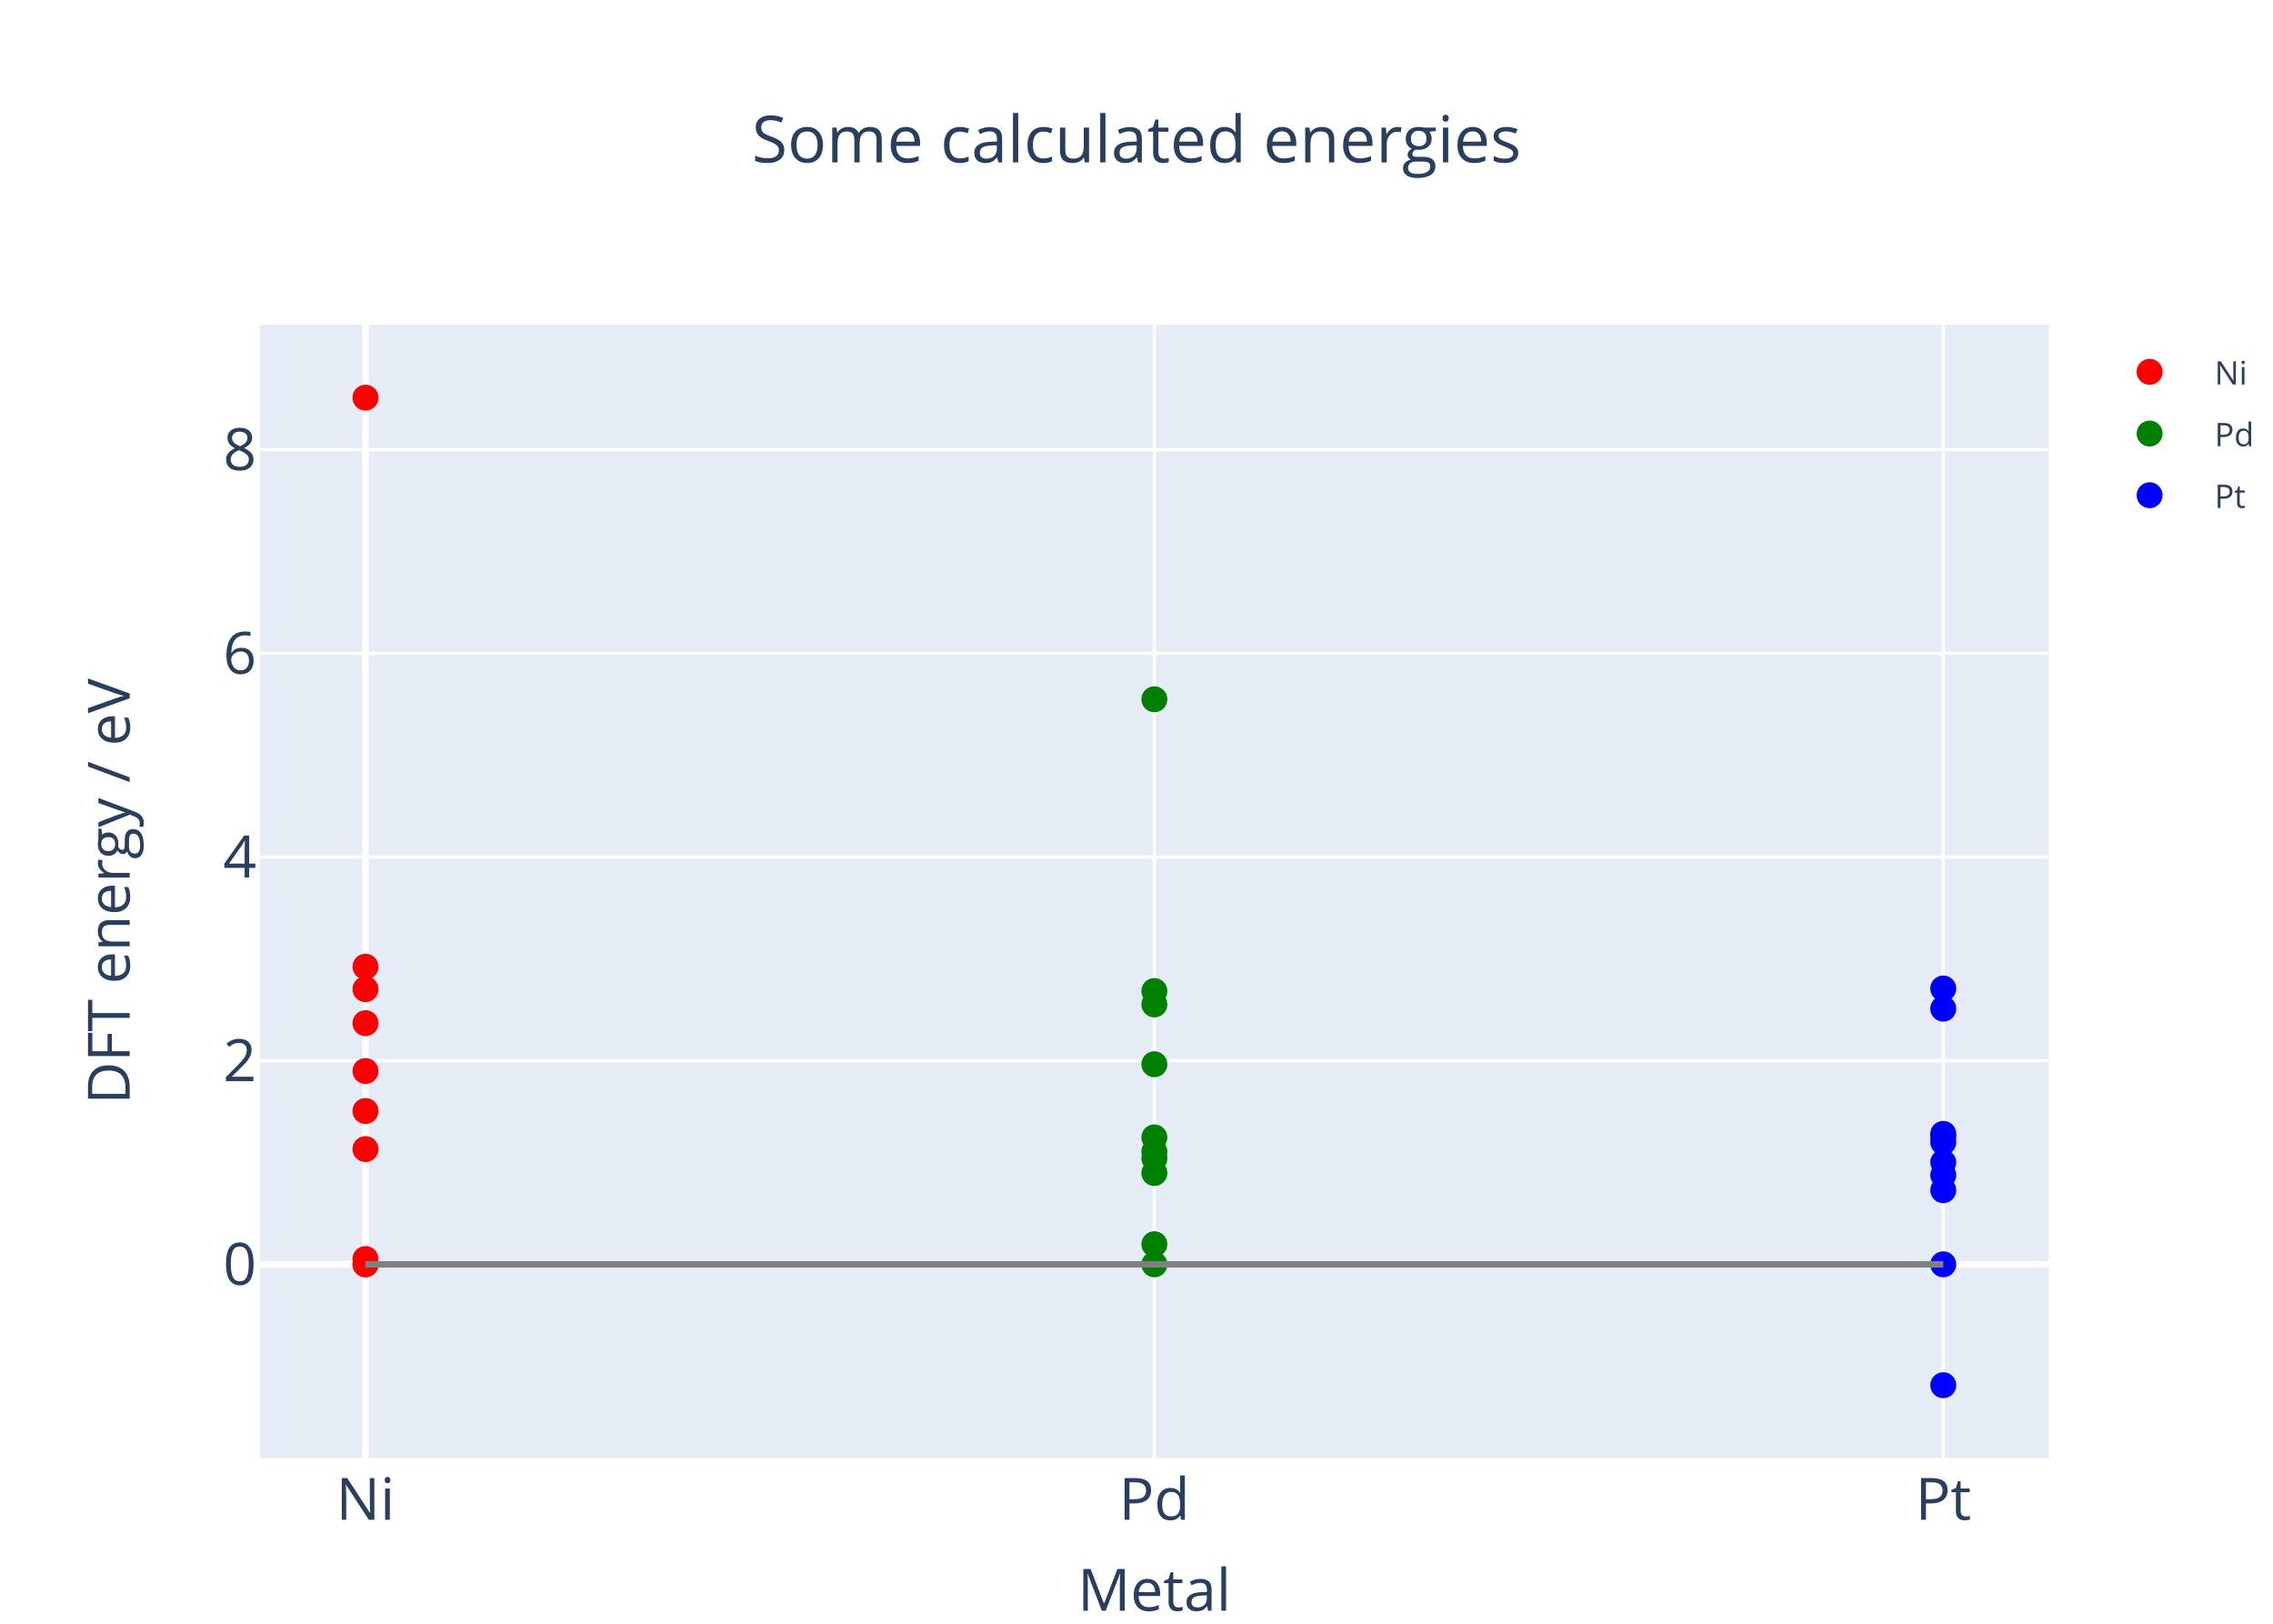
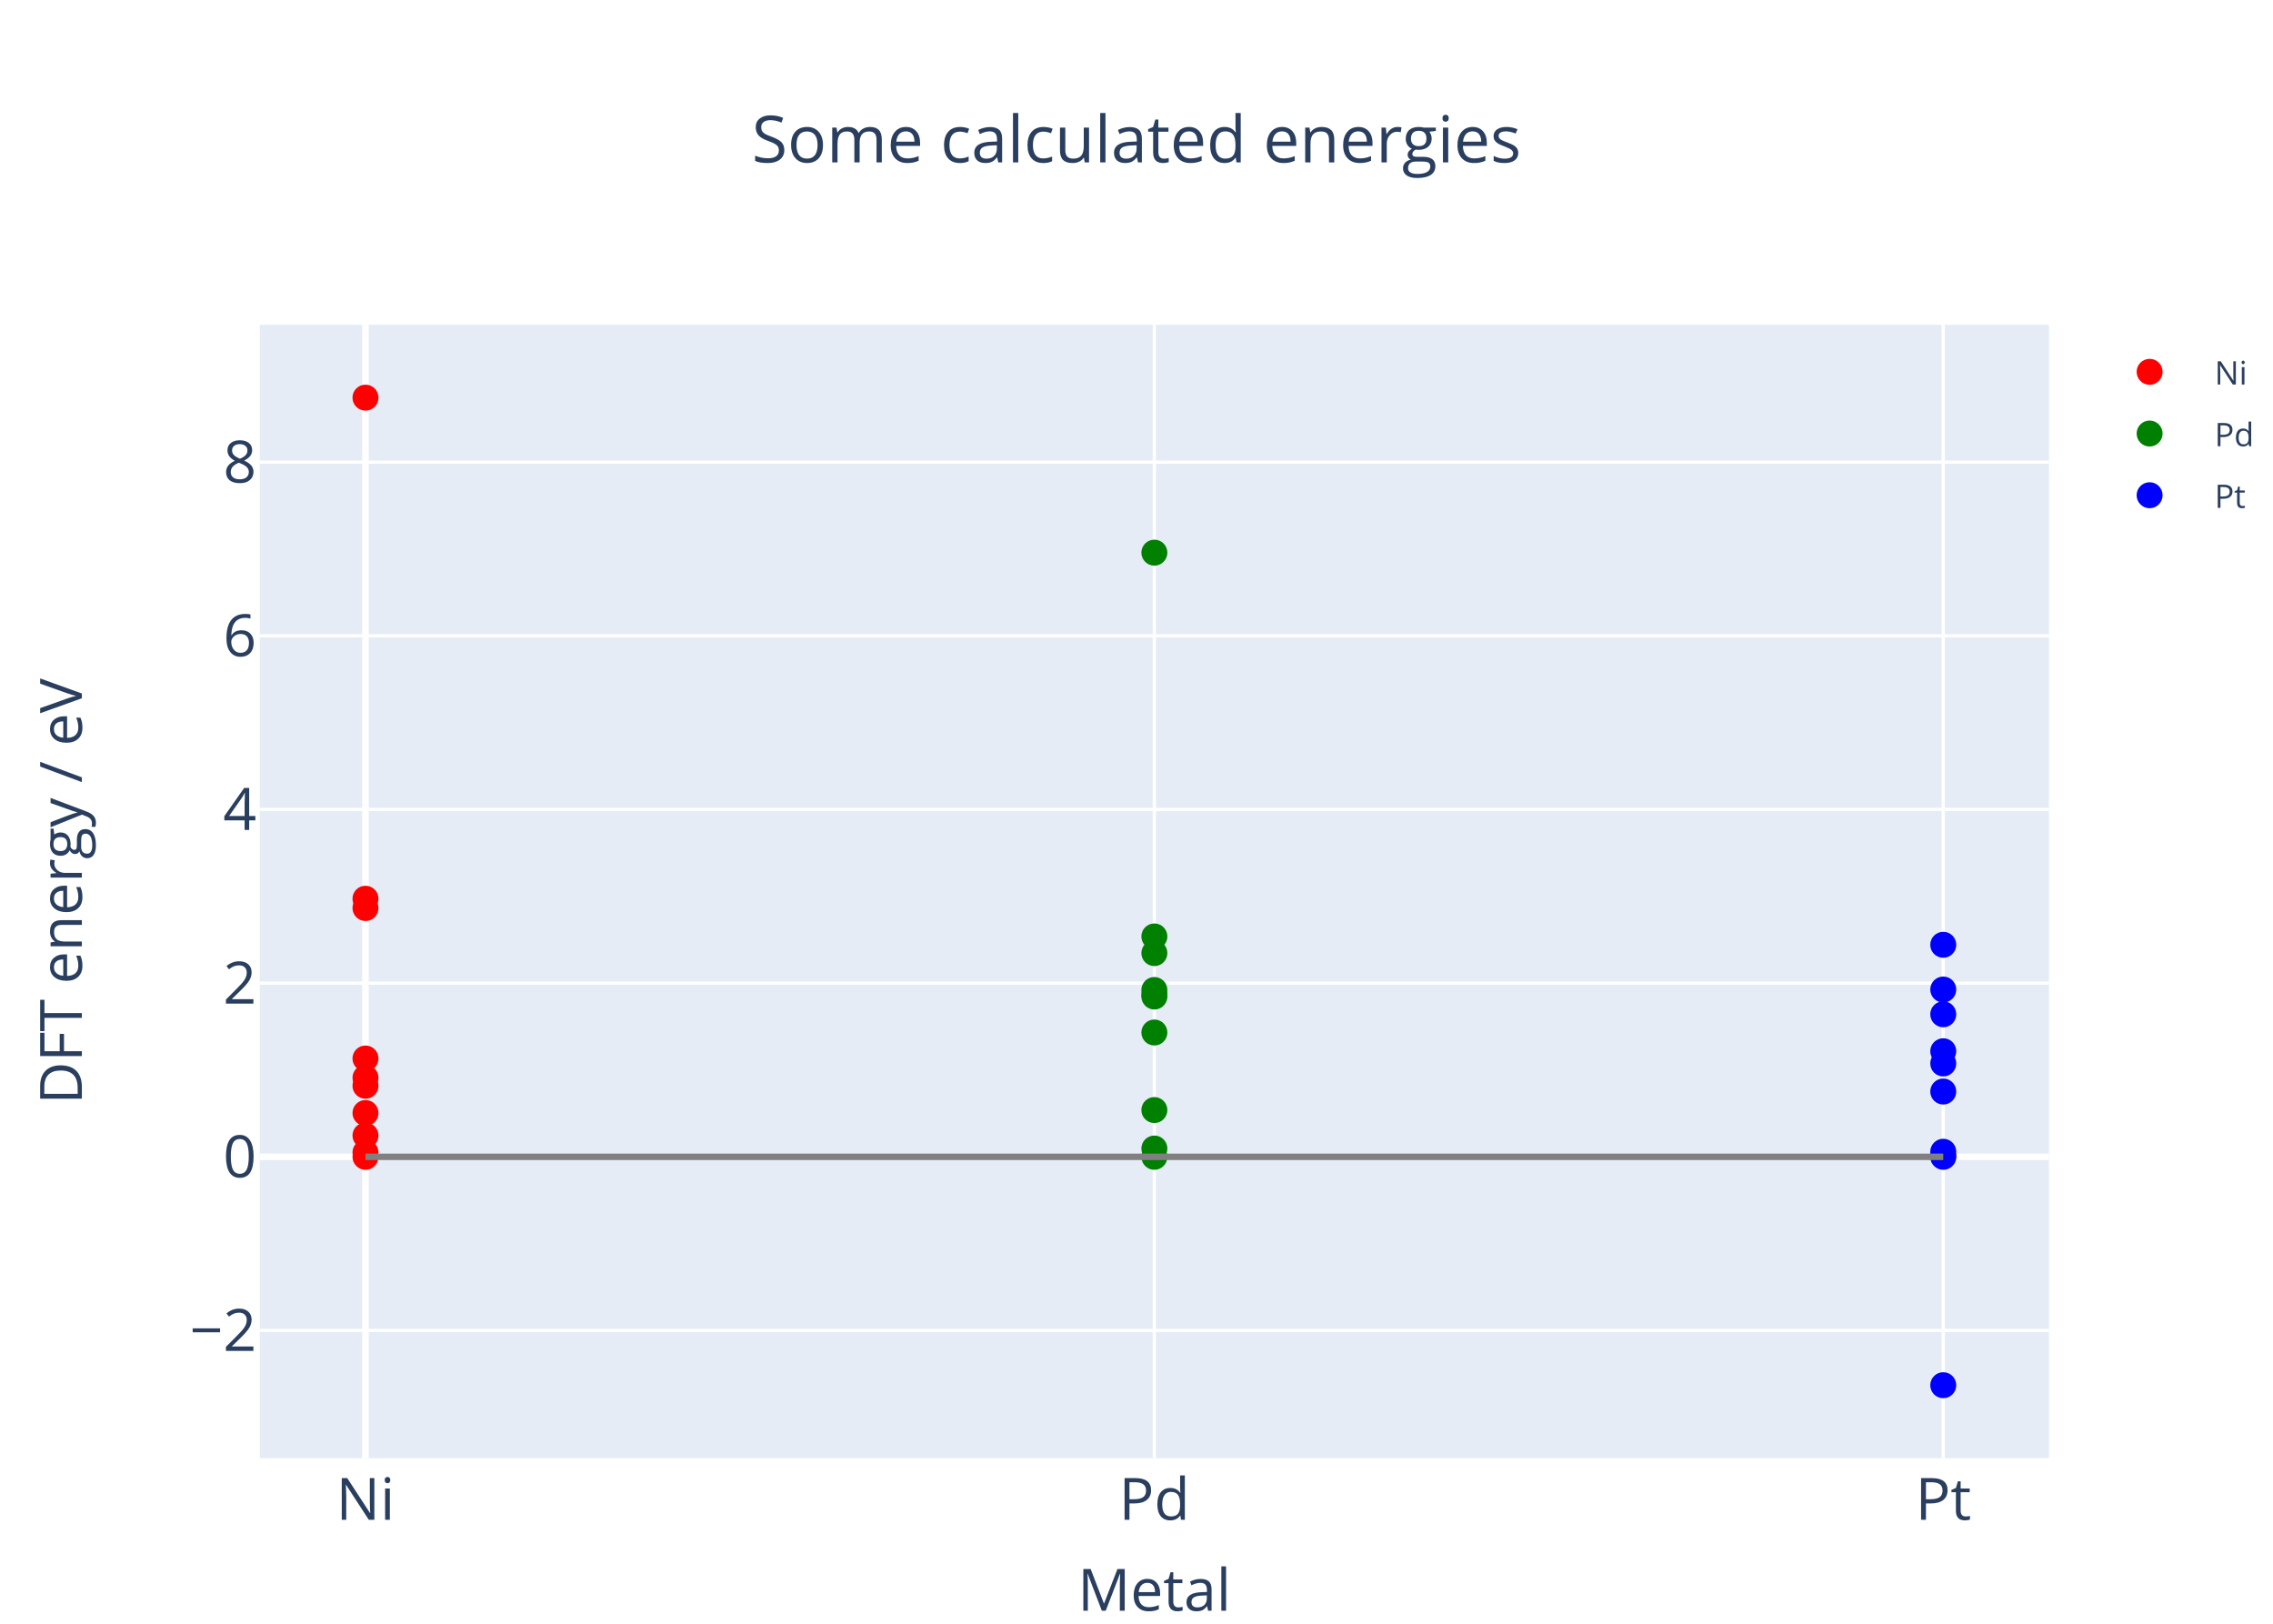
<svg xmlns="http://www.w3.org/2000/svg" class="main-svg" width="700" height="500" style="" viewBox="0 0 700 500">
  <rect x="0" y="0" width="700" height="500" style="fill: rgb(255, 255, 255); fill-opacity: 1;" />
-   <defs id="defs-9701e7">
+   <defs id="defs-3543e3">
    <g class="clips">
-       <clipPath id="clip9701e7xyplot" class="plotclip">
+       <clipPath id="clip3543e3xyplot" class="plotclip">
        <rect width="551" height="349" />
      </clipPath>
-       <clipPath class="axesclip" id="clip9701e7x">
+       <clipPath class="axesclip" id="clip3543e3x">
        <rect x="80" y="0" width="551" height="500" />
      </clipPath>
-       <clipPath class="axesclip" id="clip9701e7y">
+       <clipPath class="axesclip" id="clip3543e3y">
        <rect x="0" y="100" width="700" height="349" />
      </clipPath>
-       <clipPath class="axesclip" id="clip9701e7xy">
+       <clipPath class="axesclip" id="clip3543e3xy">
        <rect x="80" y="100" width="551" height="349" />
      </clipPath>
    </g>
    <g class="gradients" />
  </defs>
  <g class="bglayer">
    <rect class="bg" x="80" y="100" width="551" height="349" style="fill: rgb(229, 236, 246); fill-opacity: 1; stroke-width: 0;" />
  </g>
  <g class="layer-below">
    <g class="imagelayer" />
    <g class="shapelayer" />
  </g>
  <g class="cartesianlayer">
    <g class="subplot xy">
      <g class="layer-subplot">
        <g class="shapelayer" />
        <g class="imagelayer" />
      </g>
      <g class="gridlayer">
        <g class="x">
          <path class="xgrid crisp" transform="translate(355.5,0)" d="M0,100v349" style="stroke: rgb(255, 255, 255); stroke-opacity: 1; stroke-width: 1px;" />
          <path class="xgrid crisp" transform="translate(598.45,0)" d="M0,100v349" style="stroke: rgb(255, 255, 255); stroke-opacity: 1; stroke-width: 1px;" />
        </g>
        <g class="y">
-           <path class="ygrid crisp" transform="translate(0,326.61)" d="M80,0h551" style="stroke: rgb(255, 255, 255); stroke-opacity: 1; stroke-width: 1px;" />
-           <path class="ygrid crisp" transform="translate(0,263.9)" d="M80,0h551" style="stroke: rgb(255, 255, 255); stroke-opacity: 1; stroke-width: 1px;" />
-           <path class="ygrid crisp" transform="translate(0,201.18)" d="M80,0h551" style="stroke: rgb(255, 255, 255); stroke-opacity: 1; stroke-width: 1px;" />
-           <path class="ygrid crisp" transform="translate(0,138.46)" d="M80,0h551" style="stroke: rgb(255, 255, 255); stroke-opacity: 1; stroke-width: 1px;" />
+           <path class="ygrid crisp" transform="translate(0,409.69)" d="M80,0h551" style="stroke: rgb(255, 255, 255); stroke-opacity: 1; stroke-width: 1px;" />
+           <path class="ygrid crisp" transform="translate(0,302.74)" d="M80,0h551" style="stroke: rgb(255, 255, 255); stroke-opacity: 1; stroke-width: 1px;" />
+           <path class="ygrid crisp" transform="translate(0,249.26)" d="M80,0h551" style="stroke: rgb(255, 255, 255); stroke-opacity: 1; stroke-width: 1px;" />
+           <path class="ygrid crisp" transform="translate(0,195.78)" d="M80,0h551" style="stroke: rgb(255, 255, 255); stroke-opacity: 1; stroke-width: 1px;" />
+           <path class="ygrid crisp" transform="translate(0,142.31)" d="M80,0h551" style="stroke: rgb(255, 255, 255); stroke-opacity: 1; stroke-width: 1px;" />
        </g>
      </g>
      <g class="zerolinelayer">
        <path class="xzl zl crisp" transform="translate(112.55,0)" d="M0,100v349" style="stroke: rgb(255, 255, 255); stroke-opacity: 1; stroke-width: 2px;" />
-         <path class="yzl zl crisp" transform="translate(0,389.33)" d="M80,0h551" style="stroke: rgb(255, 255, 255); stroke-opacity: 1; stroke-width: 2px;" />
+         <path class="yzl zl crisp" transform="translate(0,356.22)" d="M80,0h551" style="stroke: rgb(255, 255, 255); stroke-opacity: 1; stroke-width: 2px;" />
      </g>
      <path class="xlines-below" />
      <path class="ylines-below" />
      <g class="overlines-below" />
      <g class="xaxislayer-below" />
      <g class="yaxislayer-below" />
      <g class="overaxes-below" />
-       <g class="plot" transform="translate(80,100)" clip-path="url('#clip9701e7xyplot')">
+       <g class="plot" transform="translate(80,100)" clip-path="url('#clip3543e3xyplot')">
        <g class="scatterlayer mlayer">
-           <g class="trace scatter trace2d15cb" style="stroke-miterlimit: 2; opacity: 1;">
+           <g class="trace scatter tracea2e246" style="stroke-miterlimit: 2; opacity: 1;">
            <g class="fills" />
            <g class="errorbars" />
            <g class="lines" />
            <g class="points">
-               <path class="point" transform="translate(32.55,289.33)" d="M4,0A4,4 0 1,1 0,-4A4,4 0 0,1 4,0Z" style="opacity: 1; stroke-width: 0px; fill: rgb(255, 0, 0); fill-opacity: 1;" />
-               <path class="point" transform="translate(32.55,204.6)" d="M4,0A4,4 0 1,1 0,-4A4,4 0 0,1 4,0Z" style="opacity: 1; stroke-width: 0px; fill: rgb(255, 0, 0); fill-opacity: 1;" />
-               <path class="point" transform="translate(32.55,289.28)" d="M4,0A4,4 0 1,1 0,-4A4,4 0 0,1 4,0Z" style="opacity: 1; stroke-width: 0px; fill: rgb(255, 0, 0); fill-opacity: 1;" />
-               <path class="point" transform="translate(32.55,242.12)" d="M4,0A4,4 0 1,1 0,-4A4,4 0 0,1 4,0Z" style="opacity: 1; stroke-width: 0px; fill: rgb(255, 0, 0); fill-opacity: 1;" />
-               <path class="point" transform="translate(32.55,215.06)" d="M4,0A4,4 0 1,1 0,-4A4,4 0 0,1 4,0Z" style="opacity: 1; stroke-width: 0px; fill: rgb(255, 0, 0); fill-opacity: 1;" />
-               <path class="point" transform="translate(32.55,197.68)" d="M4,0A4,4 0 1,1 0,-4A4,4 0 0,1 4,0Z" style="opacity: 1; stroke-width: 0px; fill: rgb(255, 0, 0); fill-opacity: 1;" />
-               <path class="point" transform="translate(32.55,287.69)" d="M4,0A4,4 0 1,1 0,-4A4,4 0 0,1 4,0Z" style="opacity: 1; stroke-width: 0px; fill: rgb(255, 0, 0); fill-opacity: 1;" />
-               <path class="point" transform="translate(32.55,229.8)" d="M4,0A4,4 0 1,1 0,-4A4,4 0 0,1 4,0Z" style="opacity: 1; stroke-width: 0px; fill: rgb(255, 0, 0); fill-opacity: 1;" />
-               <path class="point" transform="translate(32.55,253.84)" d="M4,0A4,4 0 1,1 0,-4A4,4 0 0,1 4,0Z" style="opacity: 1; stroke-width: 0px; fill: rgb(255, 0, 0); fill-opacity: 1;" />
+               <path class="point" transform="translate(32.55,256.22)" d="M4,0A4,4 0 1,1 0,-4A4,4 0 0,1 4,0Z" style="opacity: 1; stroke-width: 0px; fill: rgb(255, 0, 0); fill-opacity: 1;" />
+               <path class="point" transform="translate(32.55,249.67)" d="M4,0A4,4 0 1,1 0,-4A4,4 0 0,1 4,0Z" style="opacity: 1; stroke-width: 0px; fill: rgb(255, 0, 0); fill-opacity: 1;" />
+               <path class="point" transform="translate(32.55,176.75)" d="M4,0A4,4 0 1,1 0,-4A4,4 0 0,1 4,0Z" style="opacity: 1; stroke-width: 0px; fill: rgb(255, 0, 0); fill-opacity: 1;" />
+               <path class="point" transform="translate(32.55,234.34)" d="M4,0A4,4 0 1,1 0,-4A4,4 0 0,1 4,0Z" style="opacity: 1; stroke-width: 0px; fill: rgb(255, 0, 0); fill-opacity: 1;" />
+               <path class="point" transform="translate(32.55,242.73)" d="M4,0A4,4 0 1,1 0,-4A4,4 0 0,1 4,0Z" style="opacity: 1; stroke-width: 0px; fill: rgb(255, 0, 0); fill-opacity: 1;" />
+               <path class="point" transform="translate(32.55,254.88)" d="M4,0A4,4 0 1,1 0,-4A4,4 0 0,1 4,0Z" style="opacity: 1; stroke-width: 0px; fill: rgb(255, 0, 0); fill-opacity: 1;" />
+               <path class="point" transform="translate(32.55,179.61)" d="M4,0A4,4 0 1,1 0,-4A4,4 0 0,1 4,0Z" style="opacity: 1; stroke-width: 0px; fill: rgb(255, 0, 0); fill-opacity: 1;" />
+               <path class="point" transform="translate(32.55,231.89)" d="M4,0A4,4 0 1,1 0,-4A4,4 0 0,1 4,0Z" style="opacity: 1; stroke-width: 0px; fill: rgb(255, 0, 0); fill-opacity: 1;" />
+               <path class="point" transform="translate(32.55,225.95)" d="M4,0A4,4 0 1,1 0,-4A4,4 0 0,1 4,0Z" style="opacity: 1; stroke-width: 0px; fill: rgb(255, 0, 0); fill-opacity: 1;" />
              <path class="point" transform="translate(32.55,22.45)" d="M4,0A4,4 0 1,1 0,-4A4,4 0 0,1 4,0Z" style="opacity: 1; stroke-width: 0px; fill: rgb(255, 0, 0); fill-opacity: 1;" />
            </g>
            <g class="text" />
          </g>
-           <g class="trace scatter trace6eda08" style="stroke-miterlimit: 2; opacity: 1;">
+           <g class="trace scatter trace34566a" style="stroke-miterlimit: 2; opacity: 1;">
            <g class="fills" />
            <g class="errorbars" />
            <g class="lines" />
            <g class="points">
-               <path class="point" transform="translate(275.5,289.33)" d="M4,0A4,4 0 1,1 0,-4A4,4 0 0,1 4,0Z" style="opacity: 1; stroke-width: 0px; fill: rgb(0, 128, 0); fill-opacity: 1;" />
-               <path class="point" transform="translate(275.5,209.29)" d="M4,0A4,4 0 1,1 0,-4A4,4 0 0,1 4,0Z" style="opacity: 1; stroke-width: 0px; fill: rgb(0, 128, 0); fill-opacity: 1;" />
-               <path class="point" transform="translate(275.5,261.21)" d="M4,0A4,4 0 1,1 0,-4A4,4 0 0,1 4,0Z" style="opacity: 1; stroke-width: 0px; fill: rgb(0, 128, 0); fill-opacity: 1;" />
-               <path class="point" transform="translate(275.5,205.17)" d="M4,0A4,4 0 1,1 0,-4A4,4 0 0,1 4,0Z" style="opacity: 1; stroke-width: 0px; fill: rgb(0, 128, 0); fill-opacity: 1;" />
-               <path class="point" transform="translate(275.5,250.24)" d="M4,0A4,4 0 1,1 0,-4A4,4 0 0,1 4,0Z" style="opacity: 1; stroke-width: 0px; fill: rgb(0, 128, 0); fill-opacity: 1;" />
-               <path class="point" transform="translate(275.5,254.64)" d="M4,0A4,4 0 1,1 0,-4A4,4 0 0,1 4,0Z" style="opacity: 1; stroke-width: 0px; fill: rgb(0, 128, 0); fill-opacity: 1;" />
-               <path class="point" transform="translate(275.5,256.69)" d="M4,0A4,4 0 1,1 0,-4A4,4 0 0,1 4,0Z" style="opacity: 1; stroke-width: 0px; fill: rgb(0, 128, 0); fill-opacity: 1;" />
-               <path class="point" transform="translate(275.5,283.14)" d="M4,0A4,4 0 1,1 0,-4A4,4 0 0,1 4,0Z" style="opacity: 1; stroke-width: 0px; fill: rgb(0, 128, 0); fill-opacity: 1;" />
-               <path class="point" transform="translate(275.5,227.72)" d="M4,0A4,4 0 1,1 0,-4A4,4 0 0,1 4,0Z" style="opacity: 1; stroke-width: 0px; fill: rgb(0, 128, 0); fill-opacity: 1;" />
-               <path class="point" transform="translate(275.5,115.33)" d="M4,0A4,4 0 1,1 0,-4A4,4 0 0,1 4,0Z" style="opacity: 1; stroke-width: 0px; fill: rgb(0, 128, 0); fill-opacity: 1;" />
-             </g>
-             <g class="text" />
-           </g>
-           <g class="trace scatter trace1534a7" style="stroke-miterlimit: 2; opacity: 1;">
+               <path class="point" transform="translate(275.5,256.22)" d="M4,0A4,4 0 1,1 0,-4A4,4 0 0,1 4,0Z" style="opacity: 1; stroke-width: 0px; fill: rgb(0, 128, 0); fill-opacity: 1;" />
+               <path class="point" transform="translate(275.5,193.49)" d="M4,0A4,4 0 1,1 0,-4A4,4 0 0,1 4,0Z" style="opacity: 1; stroke-width: 0px; fill: rgb(0, 128, 0); fill-opacity: 1;" />
+               <path class="point" transform="translate(275.5,253.67)" d="M4,0A4,4 0 1,1 0,-4A4,4 0 0,1 4,0Z" style="opacity: 1; stroke-width: 0px; fill: rgb(0, 128, 0); fill-opacity: 1;" />
+               <path class="point" transform="translate(275.5,206.27)" d="M4,0A4,4 0 1,1 0,-4A4,4 0 0,1 4,0Z" style="opacity: 1; stroke-width: 0px; fill: rgb(0, 128, 0); fill-opacity: 1;" />
+               <path class="point" transform="translate(275.5,204.85)" d="M4,0A4,4 0 1,1 0,-4A4,4 0 0,1 4,0Z" style="opacity: 1; stroke-width: 0px; fill: rgb(0, 128, 0); fill-opacity: 1;" />
+               <path class="point" transform="translate(275.5,241.82)" d="M4,0A4,4 0 1,1 0,-4A4,4 0 0,1 4,0Z" style="opacity: 1; stroke-width: 0px; fill: rgb(0, 128, 0); fill-opacity: 1;" />
+               <path class="point" transform="translate(275.5,188.36)" d="M4,0A4,4 0 1,1 0,-4A4,4 0 0,1 4,0Z" style="opacity: 1; stroke-width: 0px; fill: rgb(0, 128, 0); fill-opacity: 1;" />
+               <path class="point" transform="translate(275.5,217.94)" d="M4,0A4,4 0 1,1 0,-4A4,4 0 0,1 4,0Z" style="opacity: 1; stroke-width: 0px; fill: rgb(0, 128, 0); fill-opacity: 1;" />
+               <path class="point" transform="translate(275.5,206.86)" d="M4,0A4,4 0 1,1 0,-4A4,4 0 0,1 4,0Z" style="opacity: 1; stroke-width: 0px; fill: rgb(0, 128, 0); fill-opacity: 1;" />
+               <path class="point" transform="translate(275.5,70.18)" d="M4,0A4,4 0 1,1 0,-4A4,4 0 0,1 4,0Z" style="opacity: 1; stroke-width: 0px; fill: rgb(0, 128, 0); fill-opacity: 1;" />
+             </g>
+             <g class="text" />
+           </g>
+           <g class="trace scatter trace9a7716" style="stroke-miterlimit: 2; opacity: 1;">
            <g class="fills" />
            <g class="errorbars" />
            <g class="lines" />
            <g class="points">
-               <path class="point" transform="translate(518.45,289.33)" d="M4,0A4,4 0 1,1 0,-4A4,4 0 0,1 4,0Z" style="opacity: 1; stroke-width: 0px; fill: rgb(0, 0, 255); fill-opacity: 1;" />
-               <path class="point" transform="translate(518.45,249.15)" d="M4,0A4,4 0 1,1 0,-4A4,4 0 0,1 4,0Z" style="opacity: 1; stroke-width: 0px; fill: rgb(0, 0, 255); fill-opacity: 1;" />
-               <path class="point" transform="translate(518.45,250.02)" d="M4,0A4,4 0 1,1 0,-4A4,4 0 0,1 4,0Z" style="opacity: 1; stroke-width: 0px; fill: rgb(0, 0, 255); fill-opacity: 1;" />
-               <path class="point" transform="translate(518.45,261.85)" d="M4,0A4,4 0 1,1 0,-4A4,4 0 0,1 4,0Z" style="opacity: 1; stroke-width: 0px; fill: rgb(0, 0, 255); fill-opacity: 1;" />
-               <path class="point" transform="translate(518.45,257.91)" d="M4,0A4,4 0 1,1 0,-4A4,4 0 0,1 4,0Z" style="opacity: 1; stroke-width: 0px; fill: rgb(0, 0, 255); fill-opacity: 1;" />
-               <path class="point" transform="translate(518.45,204.39)" d="M4,0A4,4 0 1,1 0,-4A4,4 0 0,1 4,0Z" style="opacity: 1; stroke-width: 0px; fill: rgb(0, 0, 255); fill-opacity: 1;" />
-               <path class="point" transform="translate(518.45,266.5)" d="M4,0A4,4 0 1,1 0,-4A4,4 0 0,1 4,0Z" style="opacity: 1; stroke-width: 0px; fill: rgb(0, 0, 255); fill-opacity: 1;" />
-               <path class="point" transform="translate(518.45,251.72)" d="M4,0A4,4 0 1,1 0,-4A4,4 0 0,1 4,0Z" style="opacity: 1; stroke-width: 0px; fill: rgb(0, 0, 255); fill-opacity: 1;" />
-               <path class="point" transform="translate(518.45,210.59)" d="M4,0A4,4 0 1,1 0,-4A4,4 0 0,1 4,0Z" style="opacity: 1; stroke-width: 0px; fill: rgb(0, 0, 255); fill-opacity: 1;" />
+               <path class="point" transform="translate(518.45,256.22)" d="M4,0A4,4 0 1,1 0,-4A4,4 0 0,1 4,0Z" style="opacity: 1; stroke-width: 0px; fill: rgb(0, 0, 255); fill-opacity: 1;" />
+               <path class="point" transform="translate(518.45,227.47)" d="M4,0A4,4 0 1,1 0,-4A4,4 0 0,1 4,0Z" style="opacity: 1; stroke-width: 0px; fill: rgb(0, 0, 255); fill-opacity: 1;" />
+               <path class="point" transform="translate(518.45,190.93)" d="M4,0A4,4 0 1,1 0,-4A4,4 0 0,1 4,0Z" style="opacity: 1; stroke-width: 0px; fill: rgb(0, 0, 255); fill-opacity: 1;" />
+               <path class="point" transform="translate(518.45,223.71)" d="M4,0A4,4 0 1,1 0,-4A4,4 0 0,1 4,0Z" style="opacity: 1; stroke-width: 0px; fill: rgb(0, 0, 255); fill-opacity: 1;" />
+               <path class="point" transform="translate(518.45,236.12)" d="M4,0A4,4 0 1,1 0,-4A4,4 0 0,1 4,0Z" style="opacity: 1; stroke-width: 0px; fill: rgb(0, 0, 255); fill-opacity: 1;" />
+               <path class="point" transform="translate(518.45,254.66)" d="M4,0A4,4 0 1,1 0,-4A4,4 0 0,1 4,0Z" style="opacity: 1; stroke-width: 0px; fill: rgb(0, 0, 255); fill-opacity: 1;" />
+               <path class="point" transform="translate(518.45,204.71)" d="M4,0A4,4 0 1,1 0,-4A4,4 0 0,1 4,0Z" style="opacity: 1; stroke-width: 0px; fill: rgb(0, 0, 255); fill-opacity: 1;" />
+               <path class="point" transform="translate(518.45,256.04)" d="M4,0A4,4 0 1,1 0,-4A4,4 0 0,1 4,0Z" style="opacity: 1; stroke-width: 0px; fill: rgb(0, 0, 255); fill-opacity: 1;" />
+               <path class="point" transform="translate(518.45,212.33)" d="M4,0A4,4 0 1,1 0,-4A4,4 0 0,1 4,0Z" style="opacity: 1; stroke-width: 0px; fill: rgb(0, 0, 255); fill-opacity: 1;" />
              <path class="point" transform="translate(518.45,326.55)" d="M4,0A4,4 0 1,1 0,-4A4,4 0 0,1 4,0Z" style="opacity: 1; stroke-width: 0px; fill: rgb(0, 0, 255); fill-opacity: 1;" />
            </g>
            <g class="text" />
          </g>
-           <g class="trace scatter trace37a510" style="stroke-miterlimit: 2; opacity: 1;">
+           <g class="trace scatter trace72bb93" style="stroke-miterlimit: 2; opacity: 1;">
            <g class="fills" />
            <g class="errorbars" />
            <g class="lines">
-               <path class="js-line" d="M32.55,289.33L518.45,289.33" style="vector-effect: non-scaling-stroke; fill: none; stroke: rgb(128, 128, 128); stroke-opacity: 1; stroke-width: 2px; opacity: 1;" />
+               <path class="js-line" d="M32.55,256.22L518.45,256.22" style="vector-effect: non-scaling-stroke; fill: none; stroke: rgb(128, 128, 128); stroke-opacity: 1; stroke-width: 2px; opacity: 1;" />
            </g>
            <g class="points" />
            <g class="text" />
          </g>
        </g>
      </g>
      <g class="overplot" />
      <path class="xlines-above crisp" d="M0,0" style="fill: none;" />
      <path class="ylines-above crisp" d="M0,0" style="fill: none;" />
      <g class="overlines-above" />
      <g class="xaxislayer-above">
        <g class="xtick">
          <text text-anchor="middle" x="0" y="468" transform="translate(112.55,0)" style="font-family: 'Open Sans', verdana, arial, sans-serif; font-size: 18px; fill: rgb(42, 63, 95); fill-opacity: 1; white-space: pre;">Ni</text>
        </g>
        <g class="xtick">
          <text text-anchor="middle" x="0" y="468" transform="translate(355.5,0)" style="font-family: 'Open Sans', verdana, arial, sans-serif; font-size: 18px; fill: rgb(42, 63, 95); fill-opacity: 1; white-space: pre;">Pd</text>
        </g>
        <g class="xtick">
          <text text-anchor="middle" x="0" y="468" transform="translate(598.45,0)" style="font-family: 'Open Sans', verdana, arial, sans-serif; font-size: 18px; fill: rgb(42, 63, 95); fill-opacity: 1; white-space: pre;">Pt</text>
        </g>
      </g>
      <g class="yaxislayer-above">
        <g class="ytick">
-           <text text-anchor="end" x="79" y="6.3" transform="translate(0,389.33)" style="font-family: 'Open Sans', verdana, arial, sans-serif; font-size: 18px; fill: rgb(42, 63, 95); fill-opacity: 1; white-space: pre;">0</text>
-         </g>
-         <g class="ytick">
-           <text text-anchor="end" x="79" y="6.3" transform="translate(0,326.61)" style="font-family: 'Open Sans', verdana, arial, sans-serif; font-size: 18px; fill: rgb(42, 63, 95); fill-opacity: 1; white-space: pre;">2</text>
-         </g>
-         <g class="ytick">
-           <text text-anchor="end" x="79" y="6.3" transform="translate(0,263.9)" style="font-family: 'Open Sans', verdana, arial, sans-serif; font-size: 18px; fill: rgb(42, 63, 95); fill-opacity: 1; white-space: pre;">4</text>
-         </g>
-         <g class="ytick">
-           <text text-anchor="end" x="79" y="6.3" transform="translate(0,201.18)" style="font-family: 'Open Sans', verdana, arial, sans-serif; font-size: 18px; fill: rgb(42, 63, 95); fill-opacity: 1; white-space: pre;">6</text>
-         </g>
-         <g class="ytick">
-           <text text-anchor="end" x="79" y="6.3" transform="translate(0,138.46)" style="font-family: 'Open Sans', verdana, arial, sans-serif; font-size: 18px; fill: rgb(42, 63, 95); fill-opacity: 1; white-space: pre;">8</text>
+           <text text-anchor="end" x="79" y="6.3" transform="translate(0,409.69)" style="font-family: 'Open Sans', verdana, arial, sans-serif; font-size: 18px; fill: rgb(42, 63, 95); fill-opacity: 1; white-space: pre;">−2</text>
+         </g>
+         <g class="ytick">
+           <text text-anchor="end" x="79" y="6.3" transform="translate(0,356.22)" style="font-family: 'Open Sans', verdana, arial, sans-serif; font-size: 18px; fill: rgb(42, 63, 95); fill-opacity: 1; white-space: pre;">0</text>
+         </g>
+         <g class="ytick">
+           <text text-anchor="end" x="79" y="6.3" transform="translate(0,302.74)" style="font-family: 'Open Sans', verdana, arial, sans-serif; font-size: 18px; fill: rgb(42, 63, 95); fill-opacity: 1; white-space: pre;">2</text>
+         </g>
+         <g class="ytick">
+           <text text-anchor="end" x="79" y="6.3" transform="translate(0,249.26)" style="font-family: 'Open Sans', verdana, arial, sans-serif; font-size: 18px; fill: rgb(42, 63, 95); fill-opacity: 1; white-space: pre;">4</text>
+         </g>
+         <g class="ytick">
+           <text text-anchor="end" x="79" y="6.3" transform="translate(0,195.78)" style="font-family: 'Open Sans', verdana, arial, sans-serif; font-size: 18px; fill: rgb(42, 63, 95); fill-opacity: 1; white-space: pre;">6</text>
+         </g>
+         <g class="ytick">
+           <text text-anchor="end" x="79" y="6.3" transform="translate(0,142.31)" style="font-family: 'Open Sans', verdana, arial, sans-serif; font-size: 18px; fill: rgb(42, 63, 95); fill-opacity: 1; white-space: pre;">8</text>
        </g>
      </g>
      <g class="overaxes-above" />
    </g>
  </g>
  <g class="polarlayer" />
  <g class="ternarylayer" />
  <g class="geolayer" />
  <g class="funnelarealayer" />
  <g class="pielayer" />
  <g class="treemaplayer" />
  <g class="sunburstlayer" />
  <g class="glimages" />
-   <defs id="topdefs-9701e7">
+   <defs id="topdefs-3543e3">
    <g class="clips" />
-     <clipPath id="legend9701e7">
+     <clipPath id="legend3543e3">
      <rect width="58" height="67" x="0" y="0" />
    </clipPath>
  </defs>
  <g class="layer-above">
    <g class="imagelayer" />
    <g class="shapelayer" />
  </g>
  <g class="infolayer">
    <g class="legend" pointer-events="all" transform="translate(642,100)">
      <rect class="bg" shape-rendering="crispEdges" width="58" height="67" x="0" y="0" style="stroke: rgb(68, 68, 68); stroke-opacity: 1; fill: rgb(255, 255, 255); fill-opacity: 1; stroke-width: 0px;" />
-       <g class="scrollbox" transform="" clip-path="url('#legend9701e7')">
+       <g class="scrollbox" transform="" clip-path="url('#legend3543e3')">
        <g class="groups">
          <g class="traces" transform="translate(0,14.5)" style="opacity: 1;">
            <text class="legendtext" text-anchor="start" x="40" y="3.9" style="font-family: 'Open Sans', verdana, arial, sans-serif; font-size: 10px; fill: rgb(42, 63, 95); fill-opacity: 1; white-space: pre;">Ni</text>
            <g class="layers" style="opacity: 1;">
              <g class="legendfill" />
              <g class="legendlines" />
              <g class="legendsymbols">
                <g class="legendpoints">
                  <path class="scatterpts" transform="translate(20,0)" d="M4,0A4,4 0 1,1 0,-4A4,4 0 0,1 4,0Z" style="opacity: 1; stroke-width: 0px; fill: rgb(255, 0, 0); fill-opacity: 1;" />
                </g>
              </g>
            </g>
            <rect class="legendtoggle" x="0" y="-9.5" width="52.266" height="19" style="fill: rgb(0, 0, 0); fill-opacity: 0;" />
          </g>
          <g class="traces" transform="translate(0,33.5)" style="opacity: 1;">
            <text class="legendtext" text-anchor="start" x="40" y="3.9" style="font-family: 'Open Sans', verdana, arial, sans-serif; font-size: 10px; fill: rgb(42, 63, 95); fill-opacity: 1; white-space: pre;">Pd</text>
            <g class="layers" style="opacity: 1;">
              <g class="legendfill" />
              <g class="legendlines" />
              <g class="legendsymbols">
                <g class="legendpoints">
                  <path class="scatterpts" transform="translate(20,0)" d="M4,0A4,4 0 1,1 0,-4A4,4 0 0,1 4,0Z" style="opacity: 1; stroke-width: 0px; fill: rgb(0, 128, 0); fill-opacity: 1;" />
                </g>
              </g>
            </g>
            <rect class="legendtoggle" x="0" y="-9.5" width="52.266" height="19" style="fill: rgb(0, 0, 0); fill-opacity: 0;" />
          </g>
          <g class="traces" transform="translate(0,52.5)" style="opacity: 1;">
            <text class="legendtext" text-anchor="start" x="40" y="3.9" style="font-family: 'Open Sans', verdana, arial, sans-serif; font-size: 10px; fill: rgb(42, 63, 95); fill-opacity: 1; white-space: pre;">Pt</text>
            <g class="layers" style="opacity: 1;">
              <g class="legendfill" />
              <g class="legendlines" />
              <g class="legendsymbols">
                <g class="legendpoints">
                  <path class="scatterpts" transform="translate(20,0)" d="M4,0A4,4 0 1,1 0,-4A4,4 0 0,1 4,0Z" style="opacity: 1; stroke-width: 0px; fill: rgb(0, 0, 255); fill-opacity: 1;" />
                </g>
              </g>
            </g>
            <rect class="legendtoggle" x="0" y="-9.5" width="52.266" height="19" style="fill: rgb(0, 0, 0); fill-opacity: 0;" />
          </g>
        </g>
      </g>
      <rect class="scrollbar" rx="20" ry="3" width="0" height="0" x="0" y="0" style="fill: rgb(128, 139, 164); fill-opacity: 1;" />
    </g>
    <g class="g-gtitle">
      <text class="gtitle" x="350" y="50" text-anchor="middle" dy="0em" style="font-family: 'Open Sans', verdana, arial, sans-serif; font-size: 20px; fill: rgb(42, 63, 95); opacity: 1; font-weight: normal; white-space: pre;">Some calculated energies</text>
    </g>
    <g class="g-xtitle" transform="translate(0,-3.6)">
      <text class="xtitle" x="355.5" y="499.6" text-anchor="middle" style="font-family: 'Open Sans', verdana, arial, sans-serif; font-size: 18px; fill: rgb(42, 63, 95); opacity: 1; font-weight: normal; white-space: pre;">Metal</text>
    </g>
    <g class="g-ytitle">
-       <text class="ytitle" transform="rotate(-90,39.94687,274.5)" x="39.947" y="274.5" text-anchor="middle" style="font-family: 'Open Sans', verdana, arial, sans-serif; font-size: 18px; fill: rgb(42, 63, 95); opacity: 1; font-weight: normal; white-space: pre;">DFT energy / eV</text>
+       <text class="ytitle" transform="rotate(-90,25.2125,274.5)" x="25.212" y="274.5" text-anchor="middle" style="font-family: 'Open Sans', verdana, arial, sans-serif; font-size: 18px; fill: rgb(42, 63, 95); opacity: 1; font-weight: normal; white-space: pre;">DFT energy / eV</text>
    </g>
  </g>
</svg>
